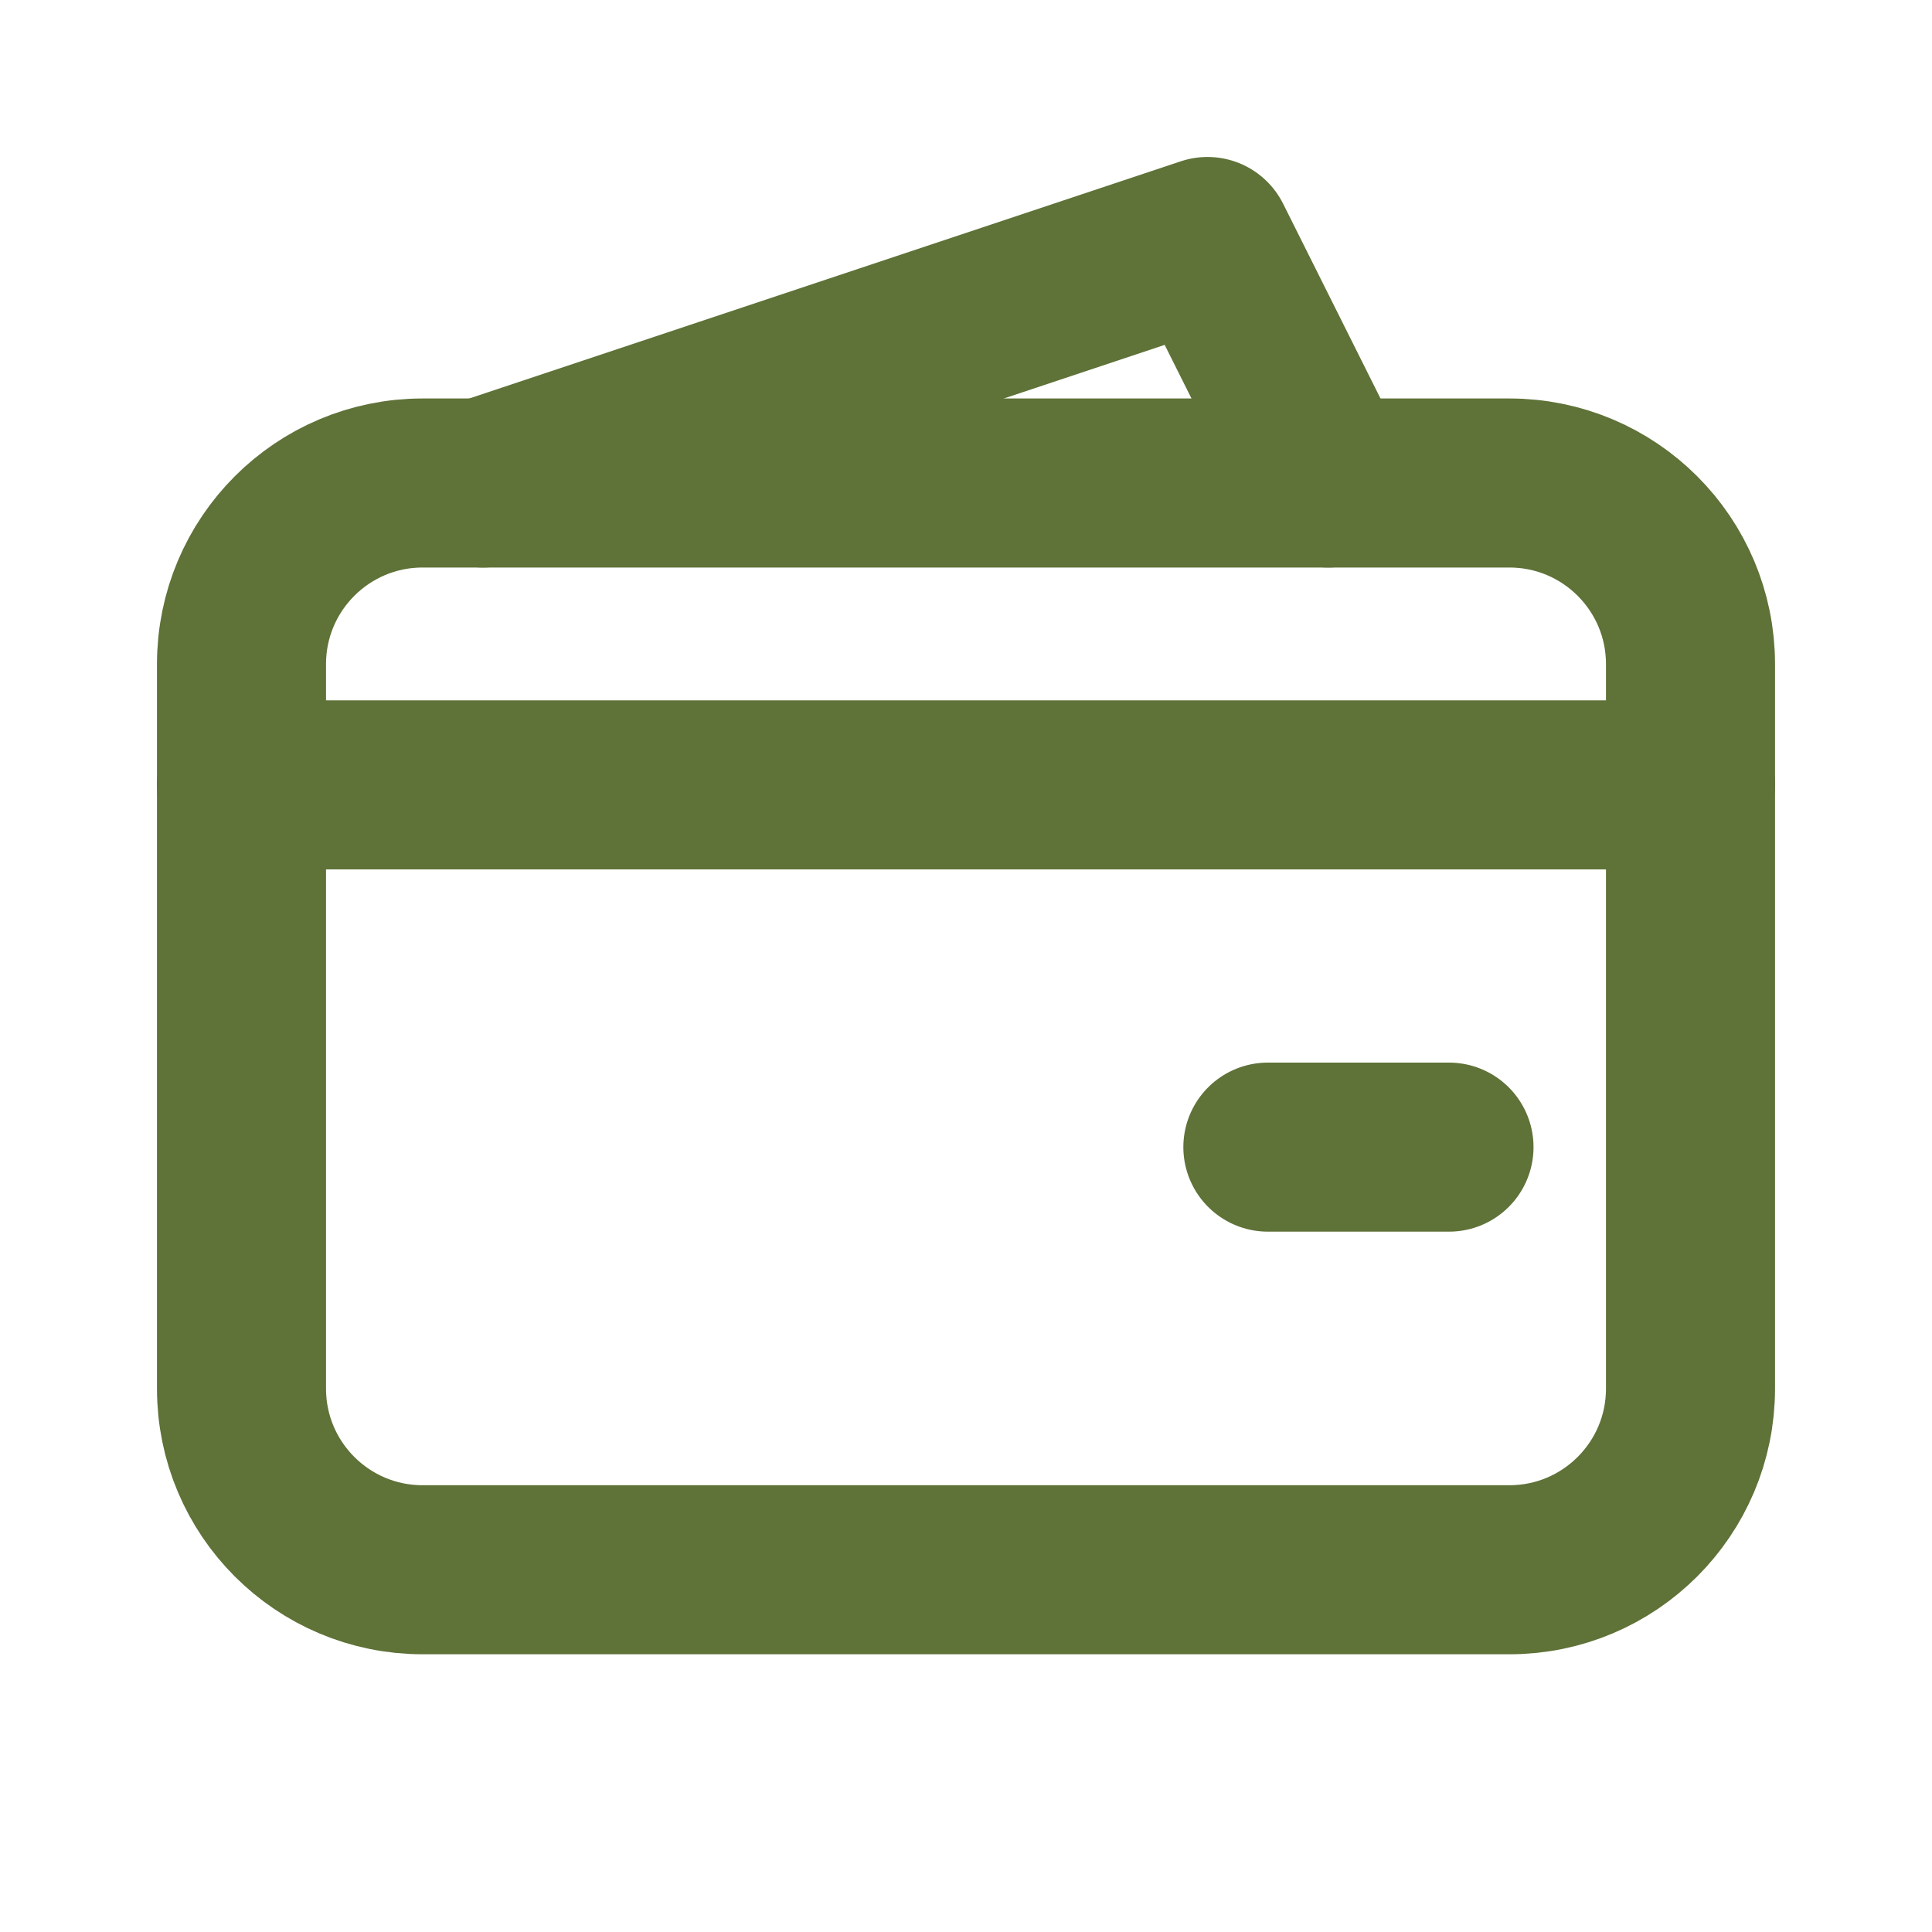
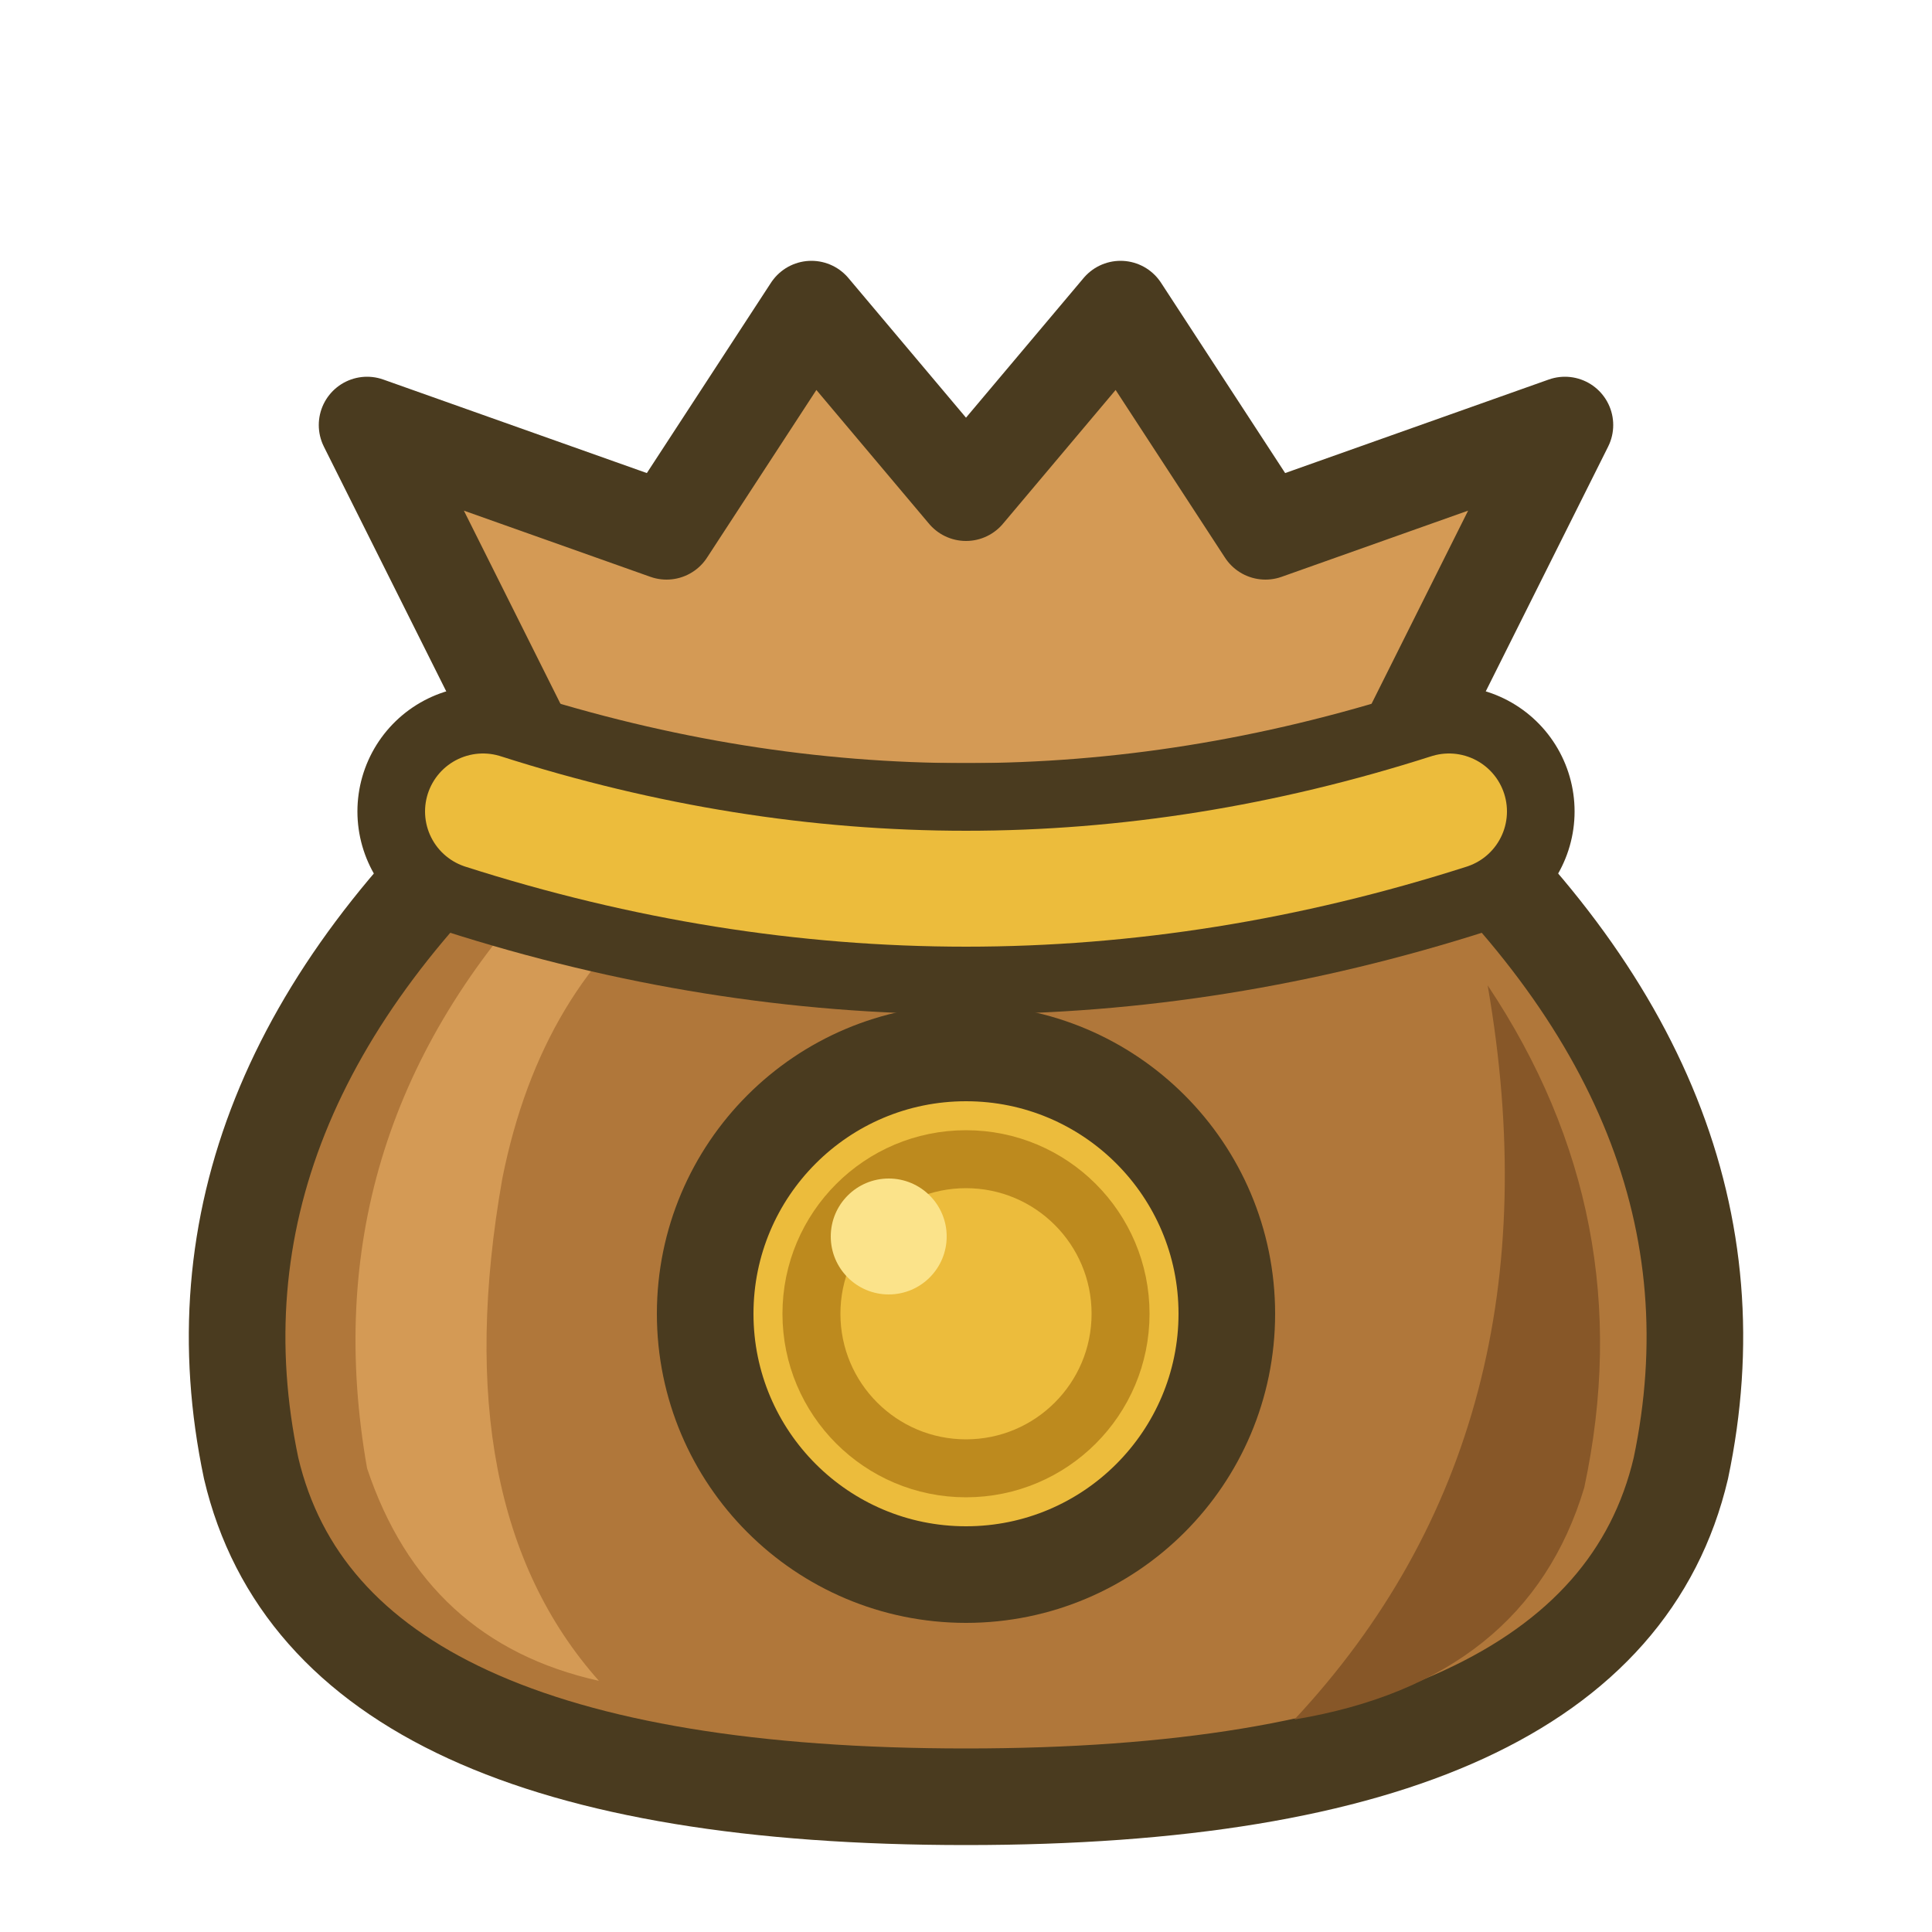
- <svg xmlns="http://www.w3.org/2000/svg" viewBox="0 0 16 16" fill="none" stroke="#5f7238" stroke-width="1.4" stroke-linecap="round" stroke-linejoin="round">
-   <rect x="2" y="4" width="12" height="9" rx="1.5" />
-   <path d="M2 6.5h12M10.5 9.5h1.5" />
-   <path d="M4 4l6-2 1 2" />
+ <svg xmlns="http://www.w3.org/2000/svg" viewBox="0 0 20 20">
+   <g stroke="#4a3b1f" stroke-width="1" stroke-linejoin="round" stroke-linecap="round">
+     <path d="M5.4 8.2Q1.8 11.4 2.6 15.2Q3.4 18.6 10 18.6Q16.6 18.6 17.4 15.2Q18.2 11.4 14.6 8.2Z" fill="#b0773a" />
+     <path d="M5.6 9.2Q3.2 11.8 3.8 15.2Q4.4 17 6.2 17.4Q4.6 15.6 5.2 12.2Q5.6 10.2 7 9.2Z" fill="#d49a55" stroke="none" />
+     <path d="M15.4 10.2Q17 12.6 16.4 15.4Q15.8 17.4 13.4 17.8Q16.2 14.8 15.4 10.2Z" fill="#875728" stroke="none" />
+     <path d="M5.8 8.4 3.8 4.4 6.9 5.5 8.4 3.2 10 5.1 11.6 3.2 13.1 5.5 16.2 4.4 14.2 8.4Z" fill="#d49a55" />
+     <path d="M5 8.4Q10 10 15 8.4" fill="none" stroke="#4a3b1f" stroke-width="2.6" />
+     <path d="M5 8.4Q10 10 15 8.4" fill="none" stroke="#ecbc3c" stroke-width="1.2" />
+     <circle cx="10" cy="13.6" r="2.7" fill="#ecbc3c" />
+     <circle cx="10" cy="13.6" r="1.6" fill="none" stroke="#bd8a1e" stroke-width=".6" />
+     <circle cx="9.2" cy="12.8" r=".6" fill="#fbe38a" stroke="none" />
+   </g>
</svg>
